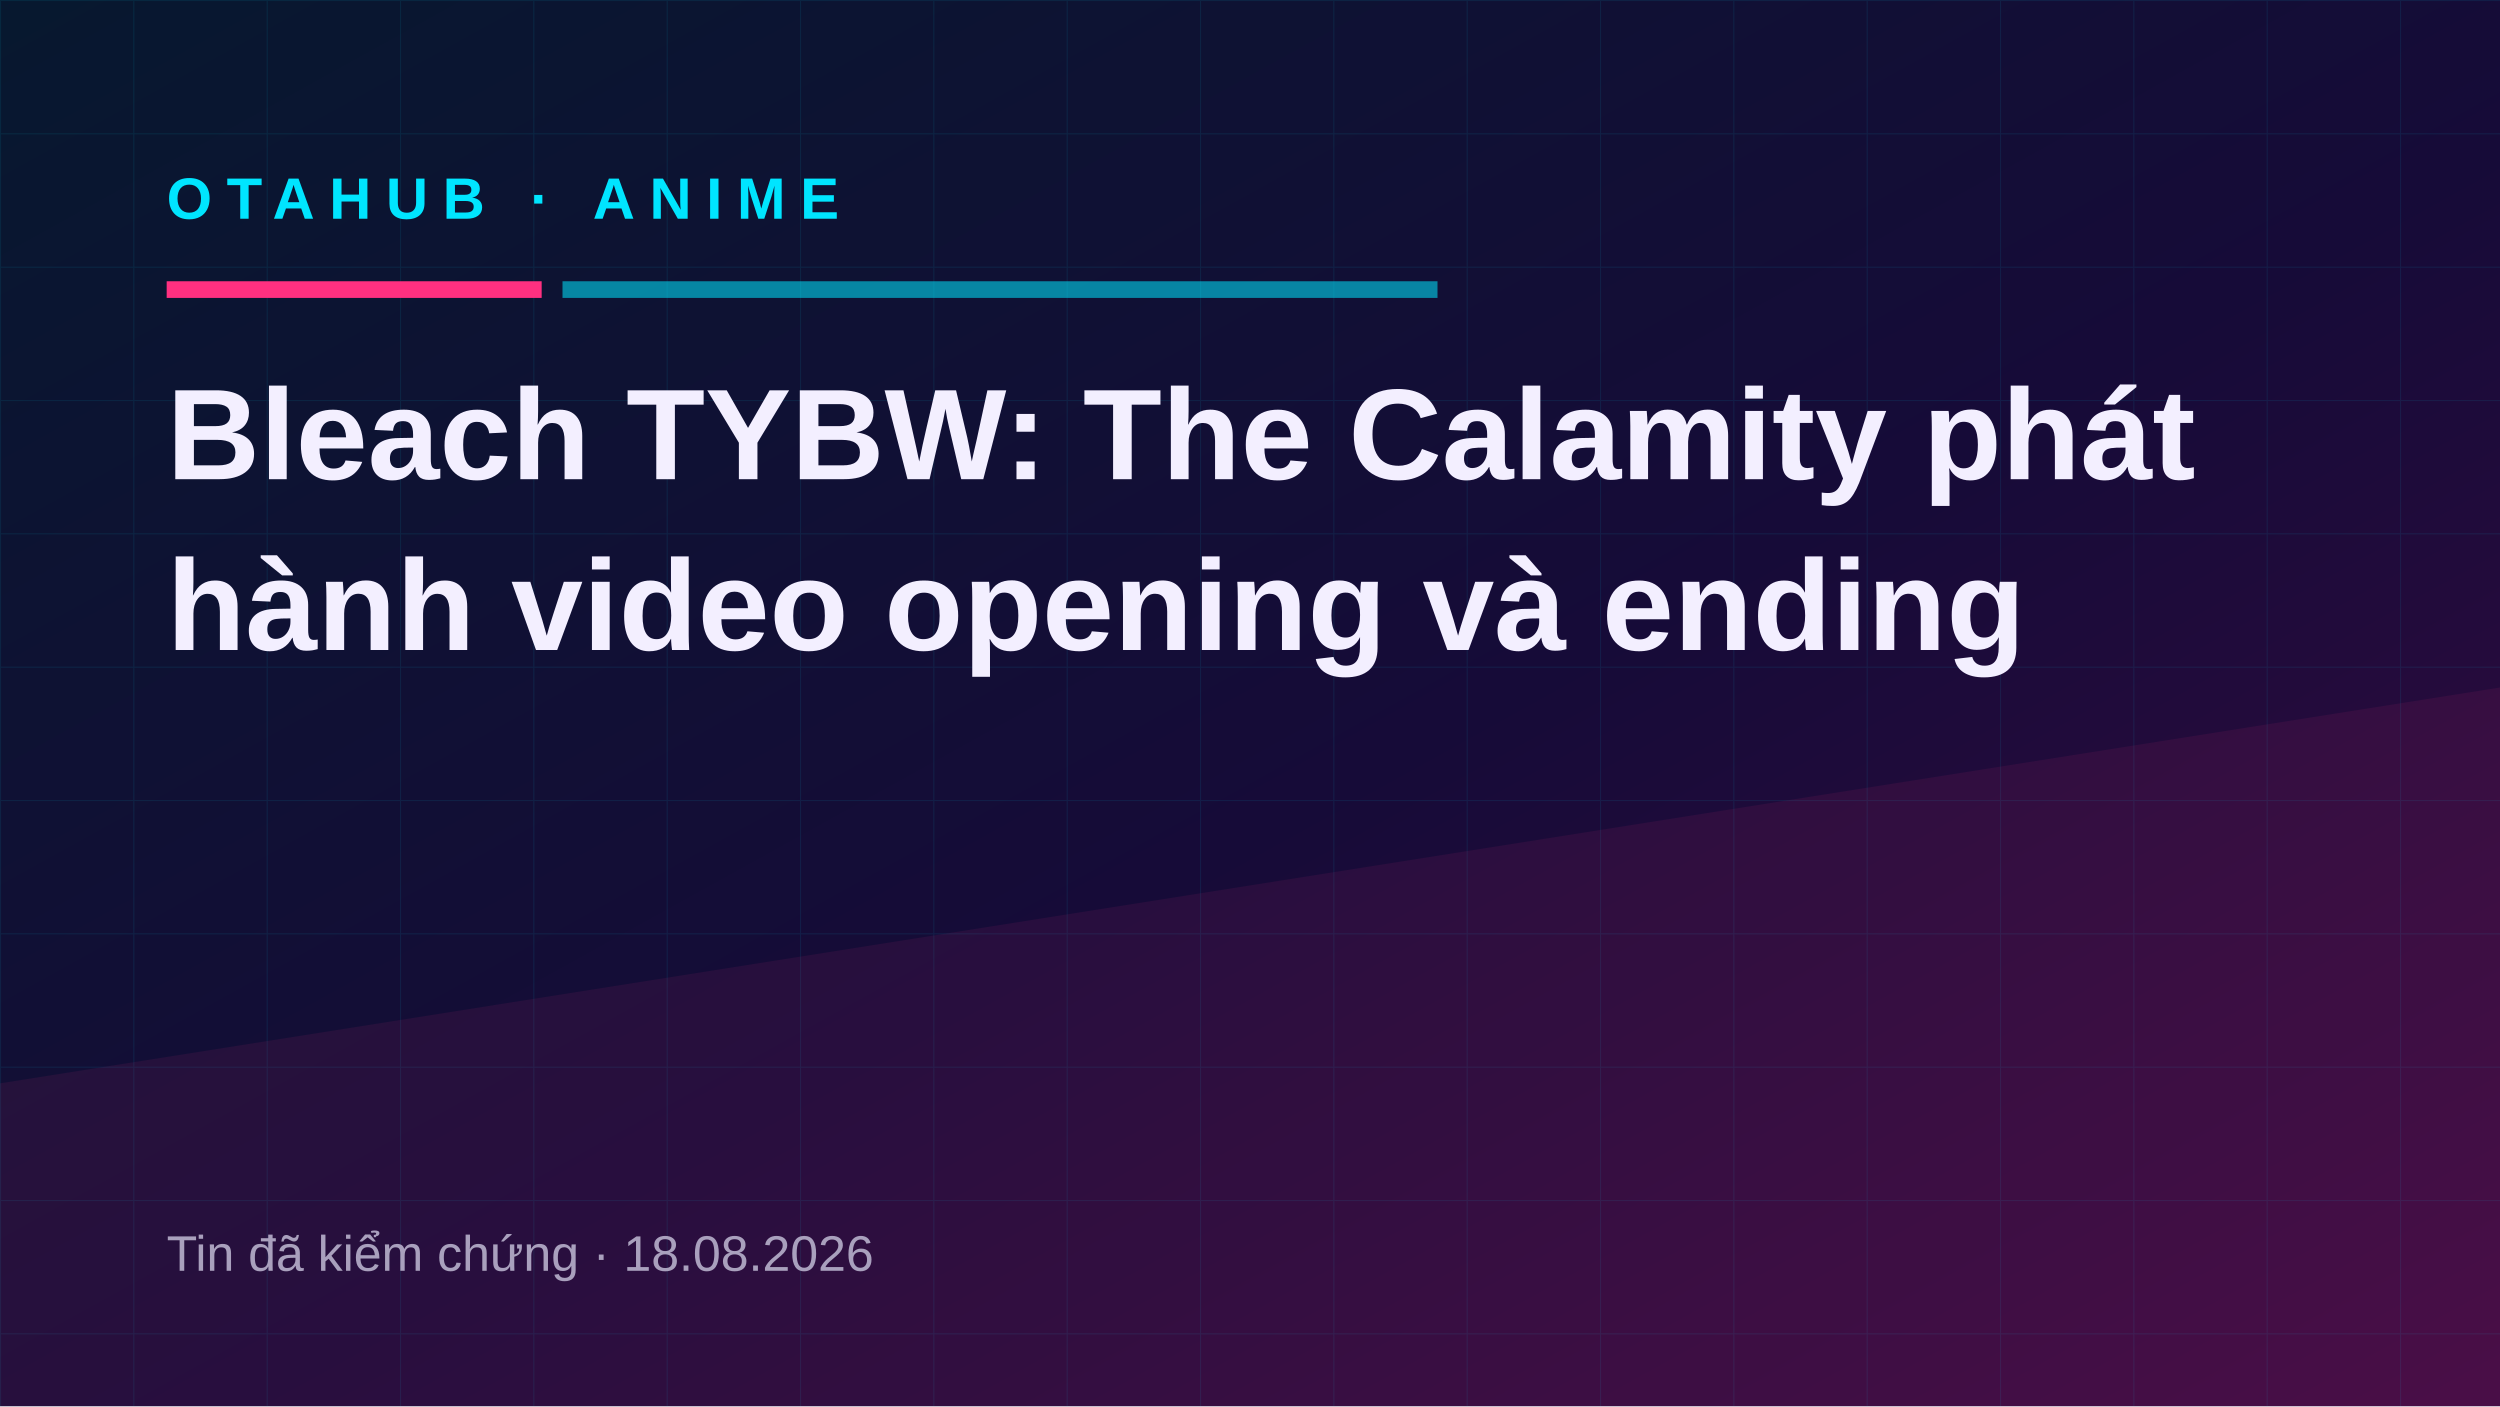
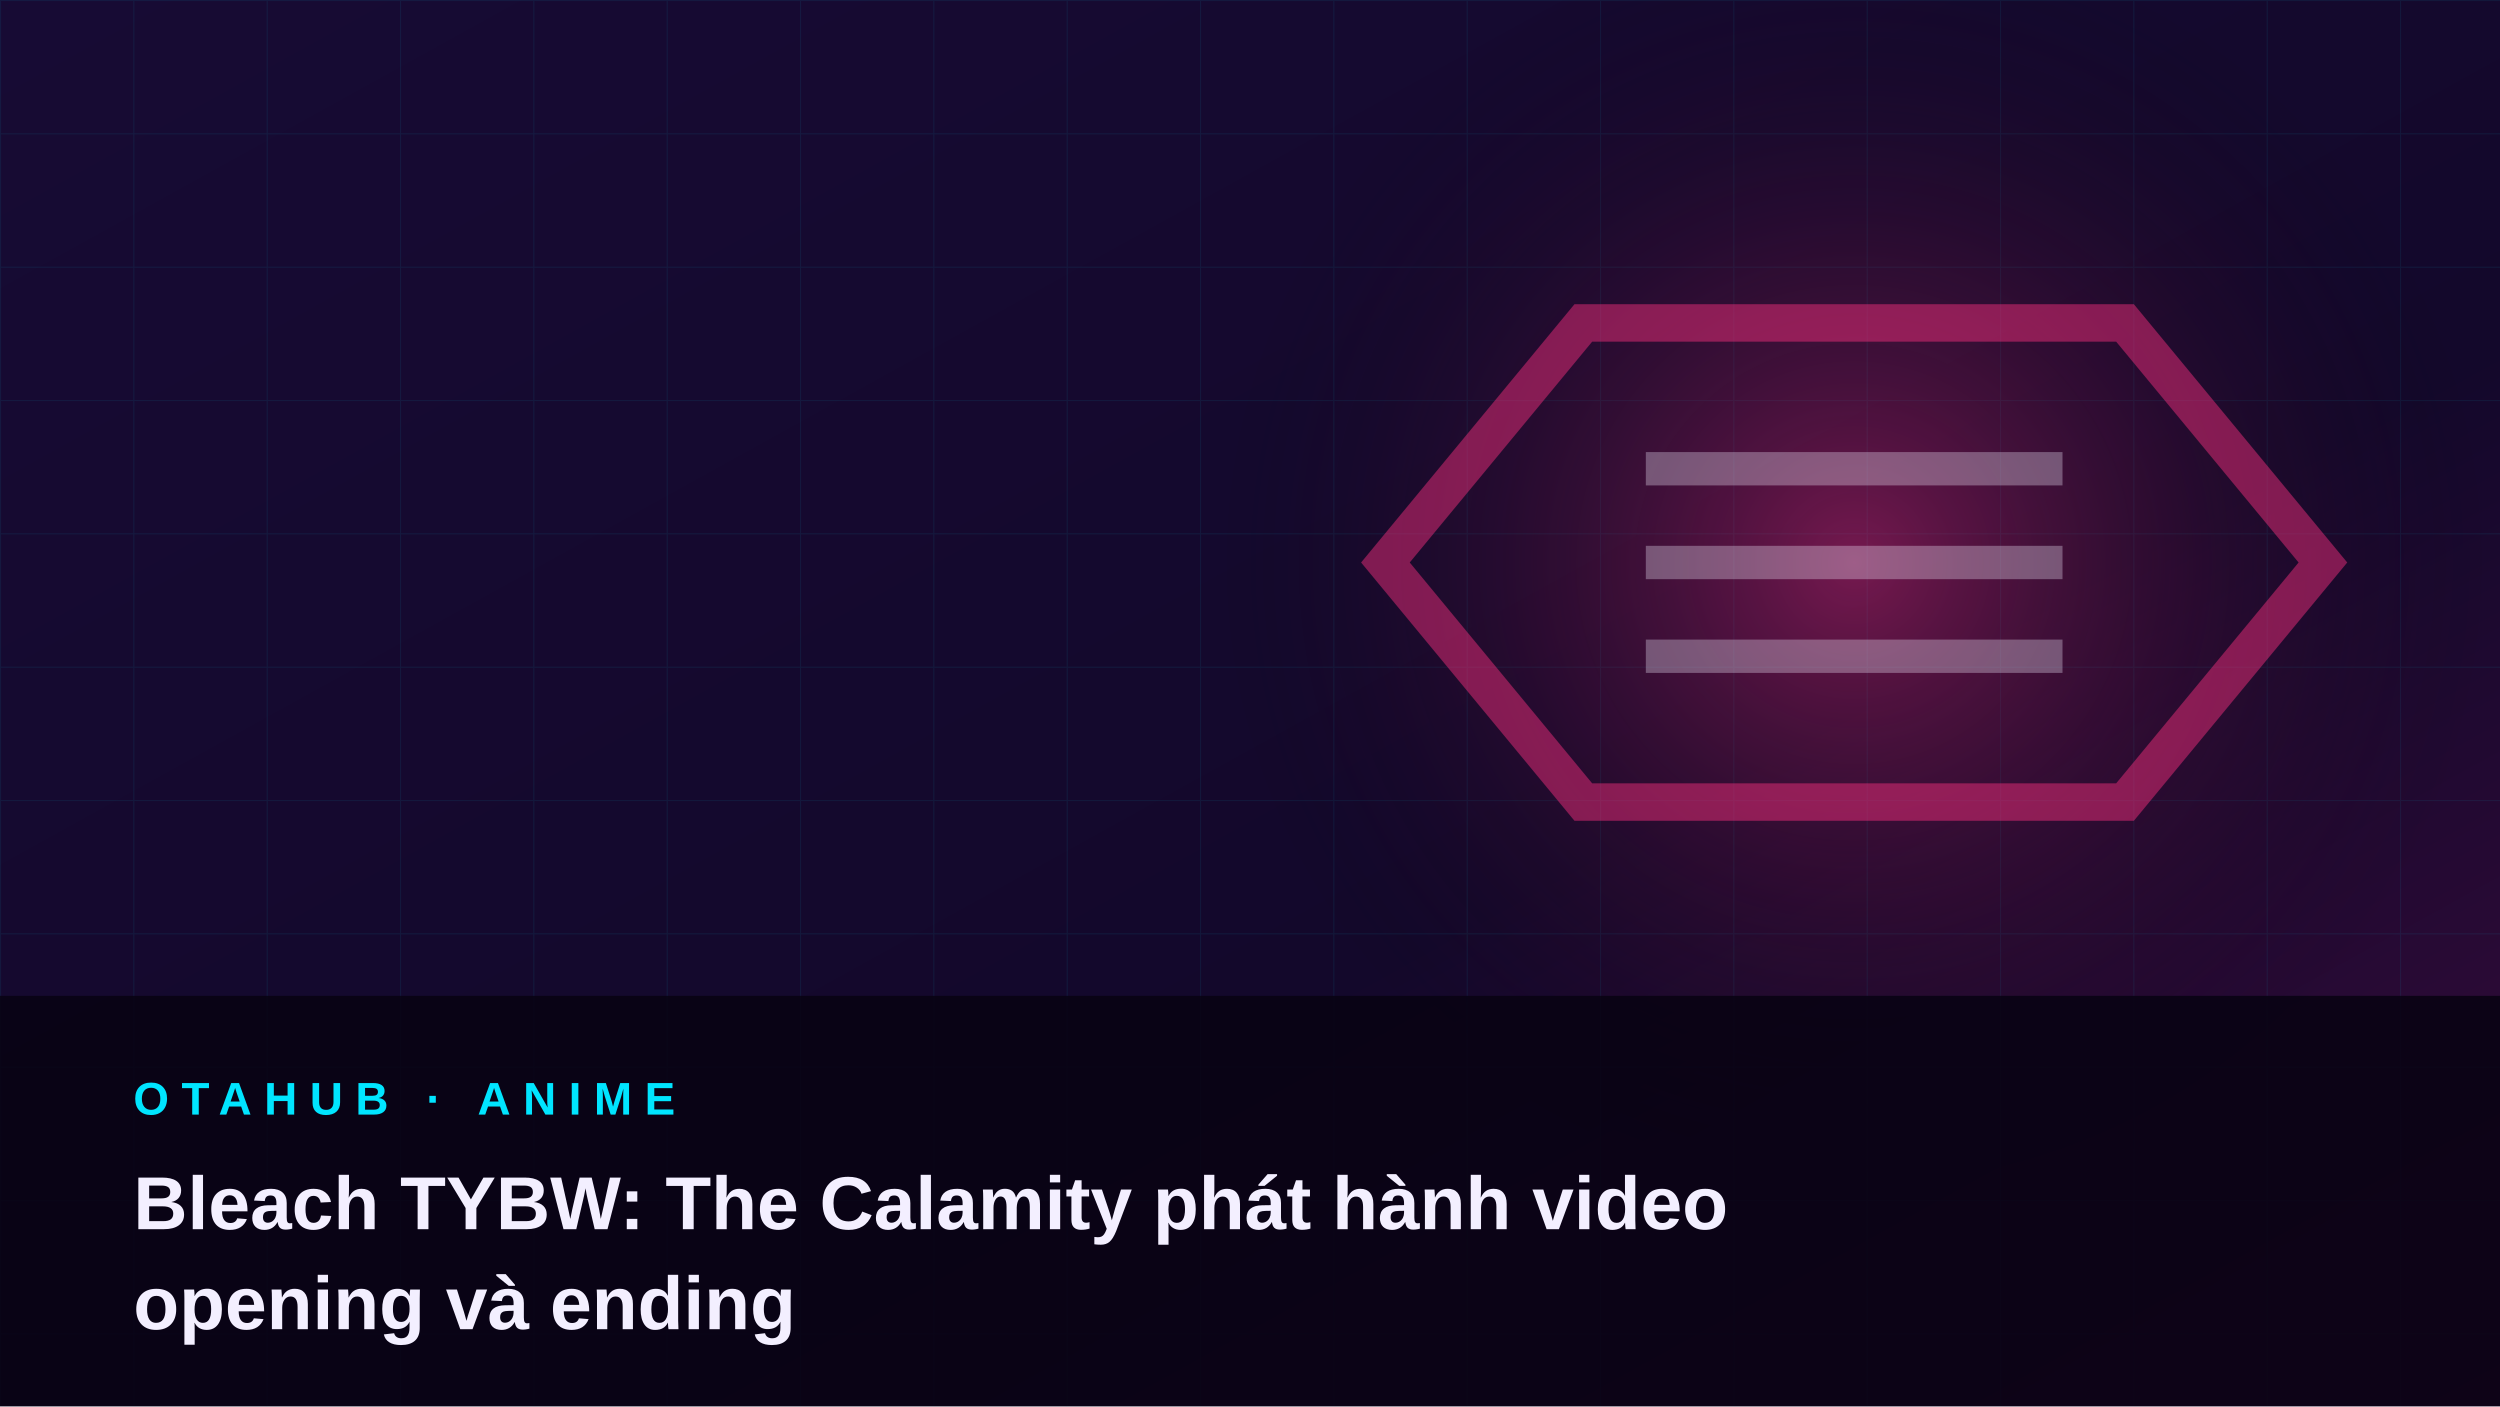
<svg xmlns="http://www.w3.org/2000/svg" width="1200" height="675" viewBox="0 0 1200 675">
  <defs>
    <linearGradient id="g" x2="1" y2="1">
-       <stop stop-color="#07182f" />
-       <stop offset=".55" stop-color="#160b38" />
-       <stop offset="1" stop-color="#3a0b42" />
+       <stop stop-color="#170b34" />
+       <stop offset=".62" stop-color="#13082b" />
+       <stop offset="1" stop-color="#390b3c" />
    </linearGradient>
+     <radialGradient id="r">
+       <stop stop-color="#ff3080" stop-opacity=".42" />
+       <stop offset="1" stop-color="#000" stop-opacity="0" />
+     </radialGradient>
    <pattern id="p" width="64" height="64" patternUnits="userSpaceOnUse">
-       <path d="M64 0H0V64" fill="none" stroke="#00e5ff" stroke-opacity=".08" />
+       <path d="M64 0H0V64" fill="none" stroke="#00e5ff" stroke-opacity=".07" />
    </pattern>
  </defs>
  <rect width="1200" height="675" fill="url(#g)" />
  <rect width="1200" height="675" fill="url(#p)" />
-   <path d="M0 520L1200 330V675H0Z" fill="#ff3080" opacity=".08" />
-   <text x="80" y="105" fill="#00e5ff" font-family="Arial,sans-serif" font-size="28" font-weight="700" letter-spacing="7">OTAHUB · ANIME</text>
-   <text x="80" y="230" fill="#f3efff" font-family="Arial,sans-serif" font-size="62" font-weight="800">Bleach TYBW: The Calamity phát</text>
-   <text x="80" y="312" fill="#f3efff" font-family="Arial,sans-serif" font-size="62" font-weight="800">hành video opening và ending</text>
-   <text x="80" y="610" fill="#a9a0bd" font-family="Arial,sans-serif" font-size="24">Tin đã kiểm chứng · 18.08.2026</text>
-   <rect x="80" y="135" width="180" height="8" fill="#ff3080" />
-   <rect x="270" y="135" width="420" height="8" fill="#00e5ff" opacity=".55" />
+   <circle cx="890" cy="270" r="310" fill="url(#r)" />
+   <path d="M760 155h260l95 115-95 115H760L665 270z" fill="none" stroke="#ff3080" stroke-width="18" opacity=".45" />
+   <path d="M790 225h200M790 270h200M790 315h200" stroke="#f3efff" stroke-width="16" opacity=".32" />
+   <rect x="0" y="478" width="1200" height="197" fill="#080313" fill-opacity=".88" />
+   <text x="64" y="535" fill="#00e5ff" font-family="Arial,sans-serif" font-size="22" font-weight="700" letter-spacing="6">OTAHUB · ANIME</text>
+   <text x="64" y="590" fill="#f3efff" font-family="Arial,sans-serif" font-size="36" font-weight="800">Bleach TYBW: The Calamity phát hành video</text>
+   <text x="64" y="638" fill="#f3efff" font-family="Arial,sans-serif" font-size="36" font-weight="800">opening và ending</text>
</svg>
